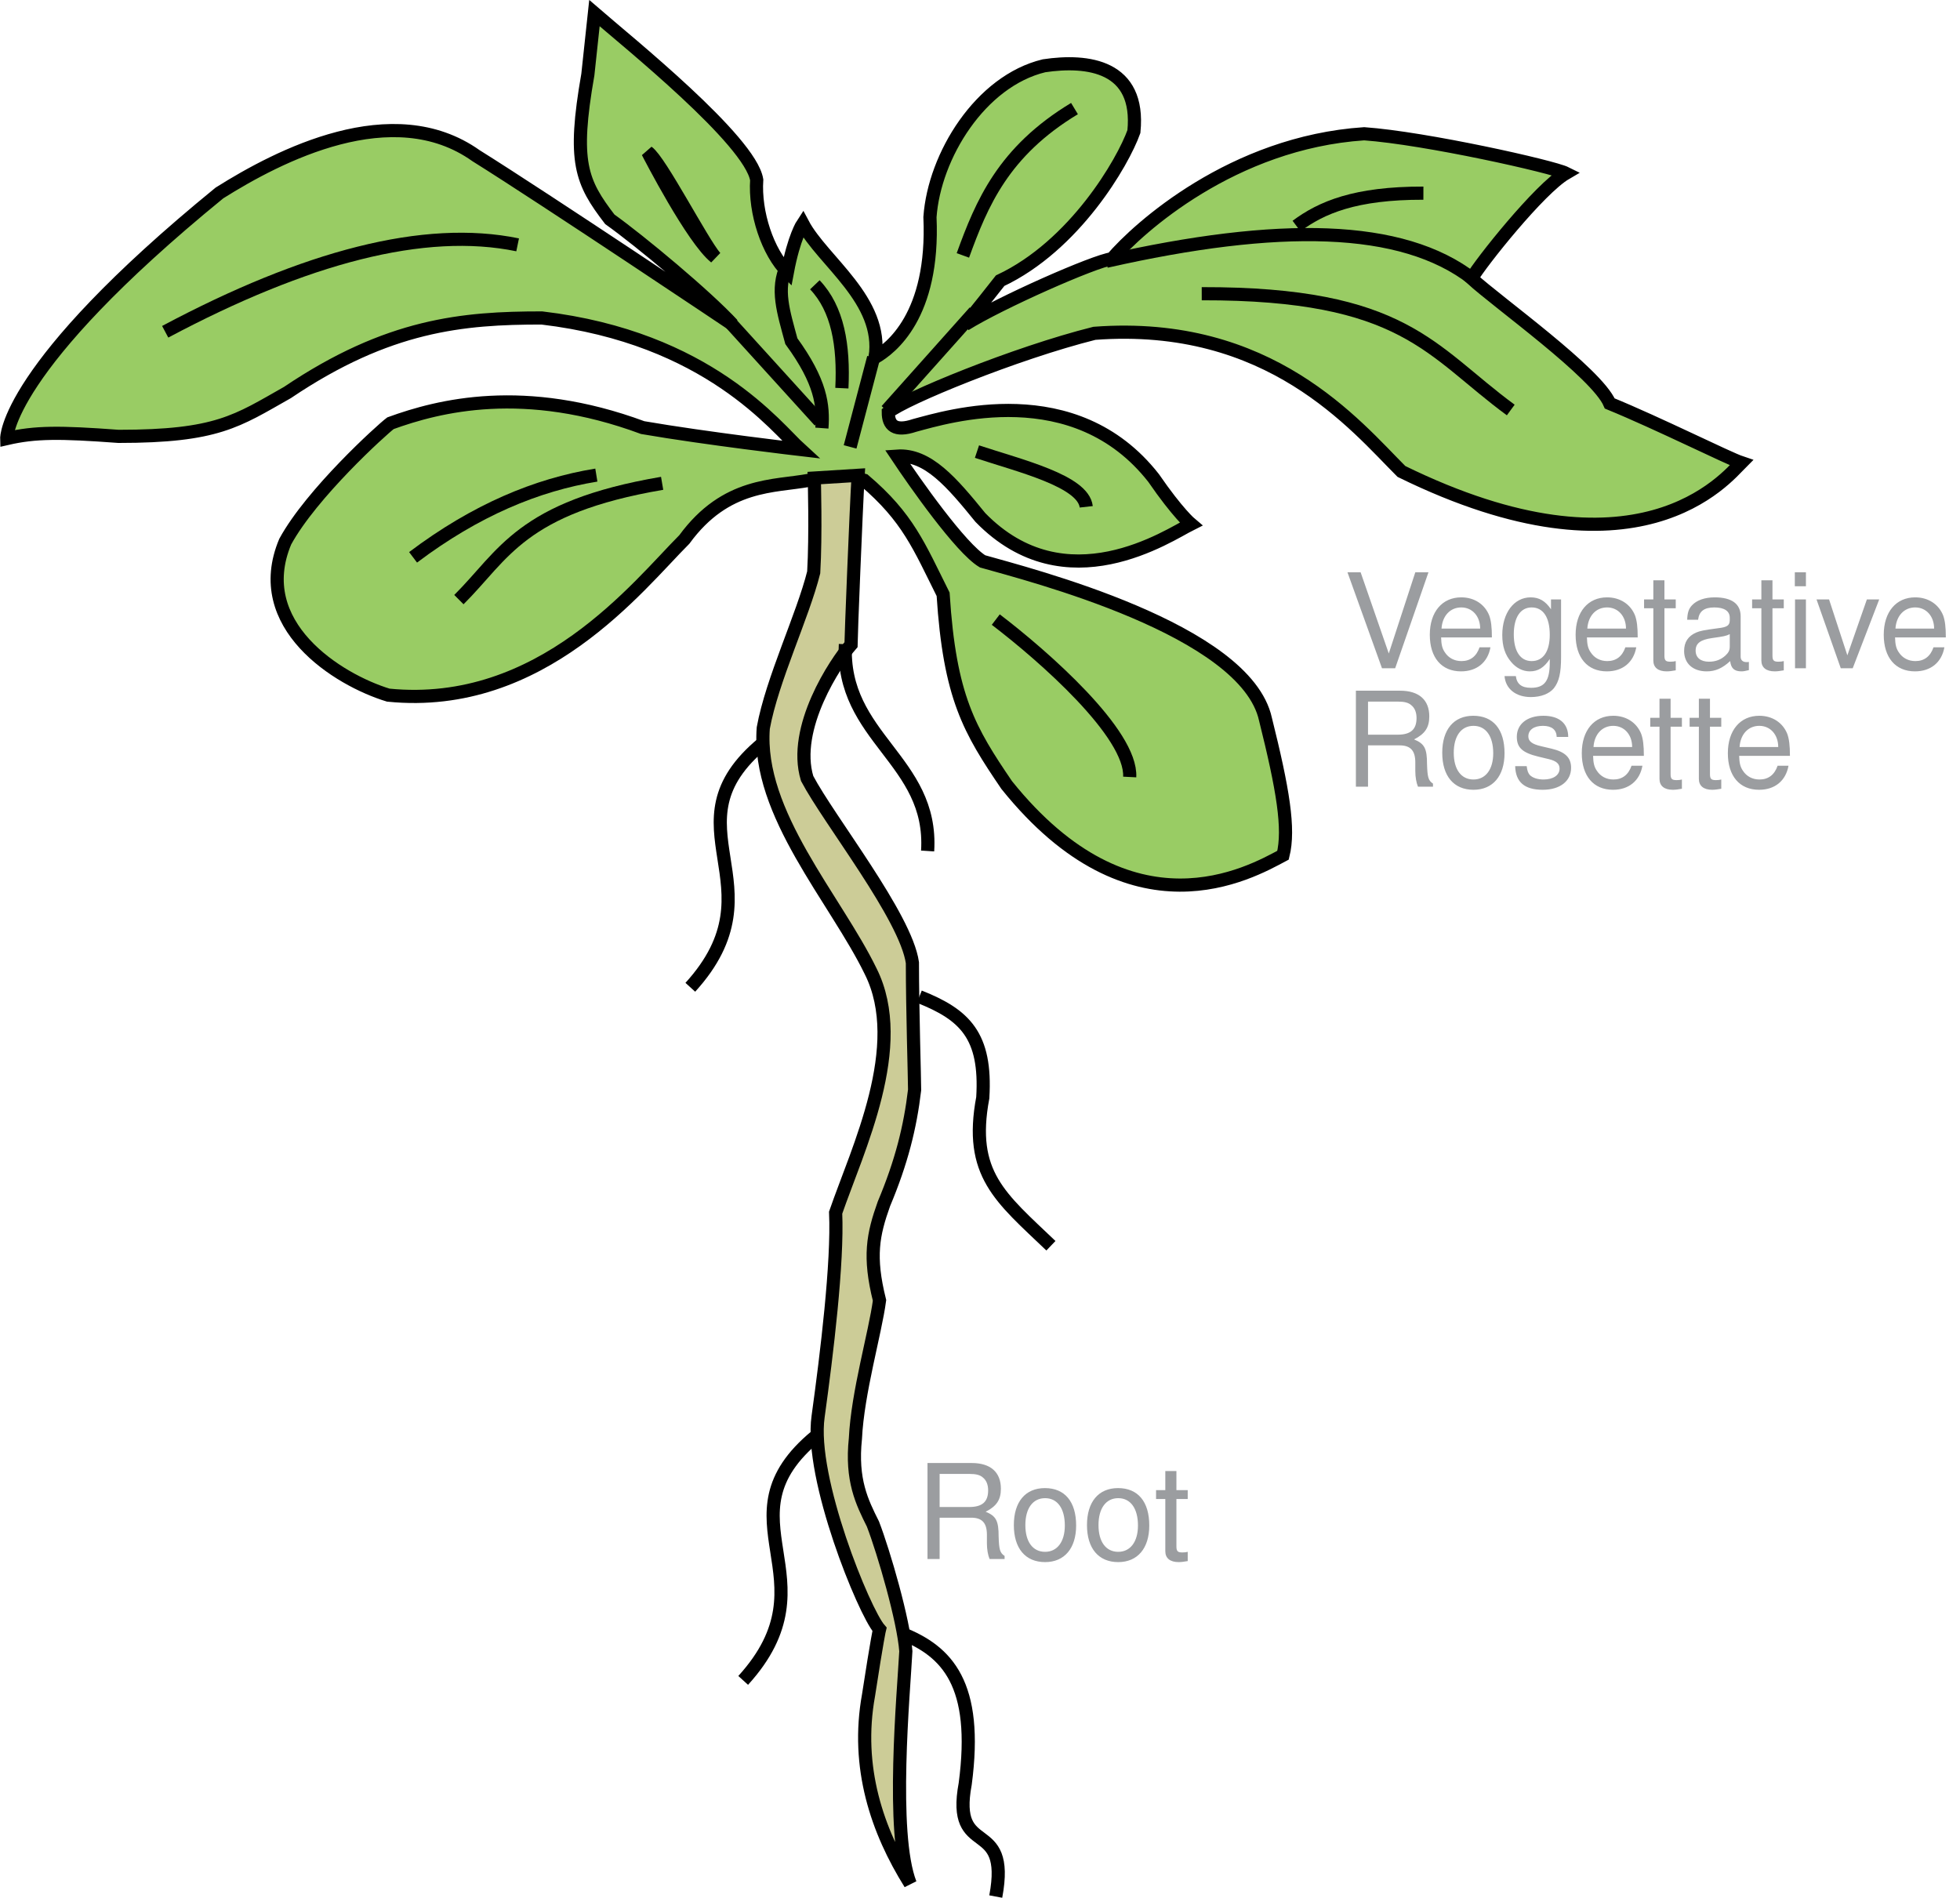
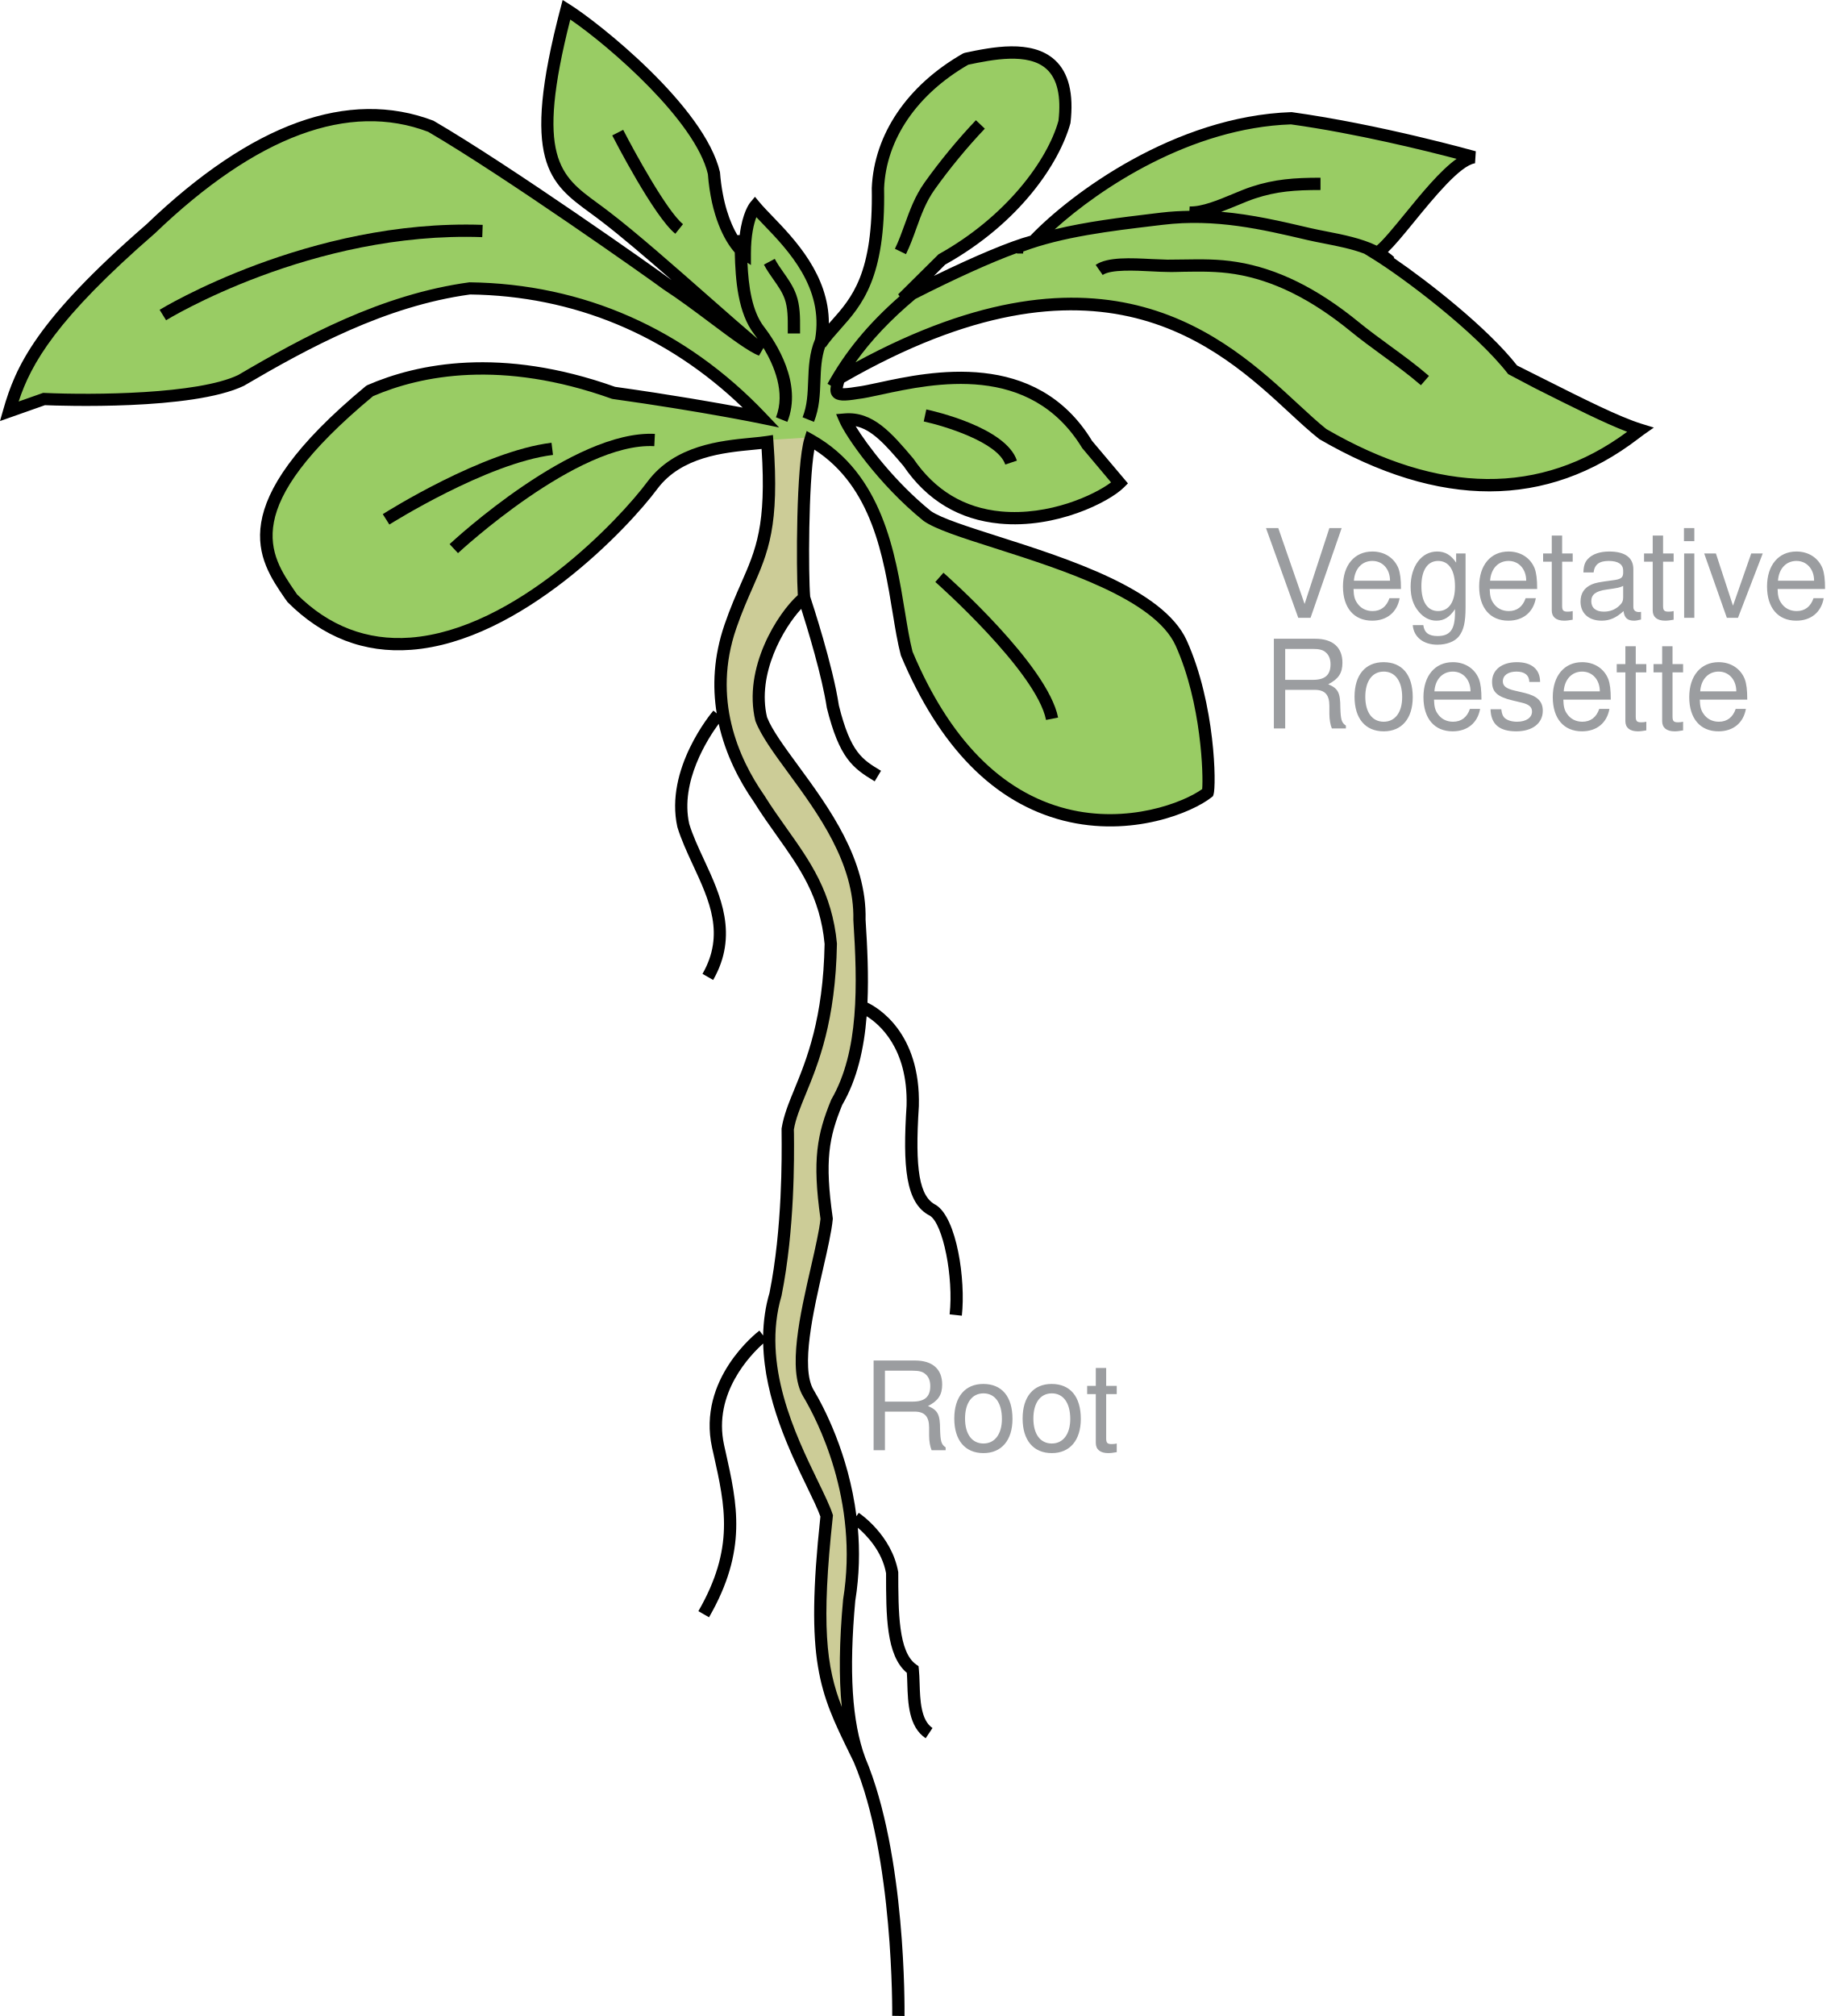
- <svg xmlns="http://www.w3.org/2000/svg" width="148.962" height="144.234" id="svg3467" version="1.1">
+ <svg xmlns="http://www.w3.org/2000/svg" width="149.532" height="163.955" id="svg3467" version="1.1">
  <defs id="defs3469" />
-   <g id="layer1" transform="translate(-188.3102,-336.8292)">
-     <g transform="translate(-35.34609,75.8292)" id="Vegetative Rosette" style="stroke:#000000;stroke-opacity:1">
-       <path style="fill:#99cc64;stroke:#000000;stroke-opacity:1" d="m 224.167,294.333 c 0,0 -0.167,-5.333 16.167,-18.667 4.5,-2.833 13.167,-7.333 19.5,-2.833 5.333,3.333 19.5,12.833 19.5,12.833 -2,-2.167 -7,-6.333 -9.333,-8 -2.167,-2.833 -2.833,-4.333 -1.667,-11 0.5,-4.667 0.5,-4.667 0.5,-4.667 2.5,2.167 11.833,9.667 12.333,12.667 -0.167,2.5 0.833,5.5 2.333,7 C 284,279 284.667,278 284.667,278 c 1.5,2.833 6.167,5.834 5.5,10.167 1.167,-0.667 4.5,-3.167 4.167,-10.667 0.333,-4.667 3.833,-10.333 8.667,-11.5 3.333,-0.5 7.333,0 6.833,5 -0.833,2.333 -4.5,8.667 -10.167,11.333 -1.833,2.333 -2.667,3.333 -2.667,3.333 2.667,-1.667 9.834,-4.833 11.167,-5 2,-2.333 9.167,-8.833 19.167,-9.5 4.667,0.333 14.333,2.5 15.333,3 -2,1.167 -6.5,6.833 -7.167,8 2,1.833 9.5,7.167 10.5,9.5 3.667,1.5 9,4.167 10,4.5 -1.167,1.167 -7.833,9.5 -25.833,0.667 -3.5,-3.5 -10,-11.5 -23.333,-10.5 -6,1.5 -14.5,5 -15.667,6 0,1 0.5,1.5 2,1 2.5,-0.667 12.167,-3.667 18.167,4 1.833,2.667 2.833,3.5 2.833,3.5 -1.667,0.833 -9.5,6.167 -16,-0.5 -2.167,-2.667 -4,-4.833 -6.333,-4.667 1.333,2 4.833,7 6.5,8 3.5,1 20,5.167 21.5,12 1.333,5.334 1.833,8.334 1.333,10.334 -2.5,1.333 -11.5,6.5 -21,-5.333 -2.833,-4.167 -4.333,-6.667 -4.833,-14.5 -1.833,-3.667 -2.667,-5.833 -6,-8.667 -1.667,-0.5 -4.167,0 -4.167,0 -2.667,0.5 -6.333,0.167 -9.5,4.5 -3.5,3.5 -10.833,12.999 -22.5,11.833 -3.833,-1.166 -10.5,-5.333 -7.833,-11.667 2,-3.667 7.333,-8.5 8,-9 3.667,-1.333 10.167,-3 19.167,0.333 4.833,0.833 12,1.667 12,1.667 -1.833,-1.667 -7,-8.5 -19.667,-10 -6,0 -11.667,0.5 -19.333,5.667 -3.833,2.167 -5.333,3.333 -12.833,3.333 -4.501,-0.333 -6.334,-0.333 -8.501,0.167 z" id="path465" />
+   <g id="layer1" transform="translate(-191.8353,-332.784)">
+     <g transform="translate(-31.2507,71.23695)" id="Vegetative Rosette-6">
+       <path style="fill:#99cc64" d="m 224.167,294.333 c 0,0 -0.167,-5.333 16.167,-18.667 4.5,-2.833 13.167,-7.333 19.5,-2.833 5.333,3.333 19.5,12.833 19.5,12.833 -2,-2.167 -7,-6.333 -9.333,-8 -2.167,-2.833 -2.833,-4.333 -1.667,-11 0.5,-4.667 0.5,-4.667 0.5,-4.667 2.5,2.167 11.833,9.667 12.333,12.667 -0.167,2.5 0.833,5.5 2.333,7 C 284,279 284.667,278 284.667,278 c 1.5,2.833 6.167,5.834 5.5,10.167 1.167,-0.667 4.5,-3.167 4.167,-10.667 0.333,-4.667 3.833,-10.333 8.667,-11.5 3.333,-0.5 7.333,0 6.833,5 -0.833,2.333 -4.5,8.667 -10.167,11.333 -1.833,2.333 -2.667,3.333 -2.667,3.333 2.667,-1.667 9.834,-4.833 11.167,-5 2,-2.333 9.167,-8.833 19.167,-9.5 4.667,0.333 14.333,2.5 15.333,3 -2,1.167 -6.5,6.833 -7.167,8 2,1.833 9.5,7.167 10.5,9.5 3.667,1.5 9,4.167 10,4.5 -1.167,1.167 -7.833,9.5 -25.833,0.667 -3.5,-3.5 -10,-11.5 -23.333,-10.5 -6,1.5 -14.5,5 -15.667,6 0,1 0.5,1.5 2,1 2.5,-0.667 12.167,-3.667 18.167,4 1.833,2.667 2.833,3.5 2.833,3.5 -1.667,0.833 -9.5,6.167 -16,-0.5 -2.167,-2.667 -4,-4.833 -6.333,-4.667 1.333,2 4.833,7 6.5,8 3.5,1 20,5.167 21.5,12 1.333,5.334 1.833,8.334 1.333,10.334 -2.5,1.333 -11.5,6.5 -21,-5.333 -2.833,-4.167 -4.333,-6.667 -4.833,-14.5 -1.833,-3.667 -2.667,-5.833 -6,-8.667 -1.667,-0.5 -4.167,0 -4.167,0 -2.667,0.5 -6.333,0.167 -9.5,4.5 -3.5,3.5 -10.833,12.999 -22.5,11.833 -3.833,-1.166 -10.5,-5.333 -7.833,-11.667 2,-3.667 7.333,-8.5 8,-9 3.667,-1.333 10.167,-3 19.167,0.333 4.833,0.833 12,1.667 12,1.667 -1.833,-1.667 -7,-8.5 -19.667,-10 -6,0 -11.667,0.5 -19.333,5.667 -3.833,2.167 -5.333,3.333 -12.833,3.333 -4.501,-0.333 -6.334,-0.333 -8.501,0.167 z" id="path465-9" />
    </g>
-     <g transform="translate(-35.34609,75.8292)" id="Root" style="stroke:#000000;stroke-opacity:1">
-       <path style="fill:#cccc97;stroke:#000000;stroke-opacity:1" d="m 285.542,297.333 3.333,-0.208 c -0.167,2.833 -0.542,12.375 -0.542,12.875 -1.167,1.334 -4.5,6.334 -3.333,10.167 1.667,3.167 7.5,10.5 8,14 0,3.5 0.167,8.834 0.167,9.667 -0.333,2.833 -1,5.499 -2.333,8.666 -0.833,2.334 -1.167,4.001 -0.333,7.334 -0.333,2.5 -1.666,6.999 -1.833,10.499 -0.333,3.167 0.5,4.833 1.333,6.5 0.833,2.167 2.333,7.334 2.5,9.667 -0.167,3.166 -1.167,13.832 0.333,17.666 -2.5,-4 -4.167,-8.833 -3.167,-14.333 0.667,-4.333 0.833,-5 0.833,-5 -1.167,-1.333 -5.333,-11.501 -4.667,-16.167 0.667,-4.833 1.5,-11.667 1.333,-15.5 1.667,-4.833 5.5,-12.666 2.667,-18.333 -2.667,-5.5 -8.667,-12 -8.167,-18.5 0.667,-3.667 3,-8.5 3.833,-11.833 0.168,-2.833 0.043,-7.167 0.043,-7.167 z" id="path468" />
+     <g transform="translate(-31.2507,71.23695)" id="Root-2">
+       <path style="fill:#cccc97" d="m 285.542,297.333 3.333,-0.208 c -0.167,2.833 -0.542,12.375 -0.542,12.875 -1.167,1.334 -4.5,6.334 -3.333,10.167 1.667,3.167 7.5,10.5 8,14 0,3.5 0.167,8.834 0.167,9.667 -0.333,2.833 -1,5.499 -2.333,8.666 -0.833,2.334 -1.167,4.001 -0.333,7.334 -0.333,2.5 -1.666,6.999 -1.833,10.499 -0.333,3.167 0.5,4.833 1.333,6.5 0.833,2.167 2.333,7.334 2.5,9.667 -0.167,3.166 -1.167,13.832 0.333,17.666 -2.5,-4 -4.167,-8.833 -3.167,-14.333 0.667,-4.333 0.833,-5 0.833,-5 -1.167,-1.333 -5.333,-11.501 -4.667,-16.167 0.667,-4.833 1.5,-11.667 1.333,-15.5 1.667,-4.833 5.5,-12.666 2.667,-18.333 -2.667,-5.5 -8.667,-12 -8.167,-18.5 0.667,-3.667 3,-8.5 3.833,-11.833 0.168,-2.833 0.043,-7.167 0.043,-7.167 z" id="path468-4" />
    </g>
-     <path id="path697" d="m 237.542,348.39 c 0.138,0.27 3.402,6.612 5.132,7.996 -1.003,-1.155 -4.193,-7.343 -5.132,-7.996 z" style="fill:none;stroke:#000000;stroke-opacity:1" />
-     <text style="font-size:10px;fill:#9b9da0;font-family:Helvetica" id="text770" font-size="10" x="257.863" y="455.321">Root</text>
-     <text id="text772" x="290.423" y="387.622">
-       <tspan style="font-size:10px;fill:#9b9da0;font-family:Helvetica" id="tspan774" font-size="10" y="387.622" x="290.423">Vegetative</tspan>
-       <tspan style="font-size:10px;fill:#9b9da0;font-family:Helvetica" id="tspan776" font-size="10" y="396.622" x="290.423">Rosette</tspan>
+     <path id="path685" d="m 325.396,367.258 c -1.805,-0.555 -4.649,-1.985 -8.253,-3.796 l -1.902,-0.955 c -2.396,-3.052 -7.183,-6.802 -10.035,-8.749 l 0.05,-0.054 c -0.163,-0.152 -0.339,-0.291 -0.522,-0.42 0.534,-0.513 1.211,-1.325 2.133,-2.455 1.583,-1.938 3.75,-4.593 4.954,-4.765 l 0.064,-0.976 c -0.077,-0.022 -7.782,-2.188 -14.985,-3.186 -9.532,0.323 -17.999,6.654 -21.247,10.052 -1.632,0.436 -4.497,1.633 -7.852,3.27 l 0.919,-0.919 c 6.115,-3.417 9.305,-8.292 10.192,-11.511 0.283,-2.376 -0.144,-4.102 -1.266,-5.128 -1.893,-1.731 -5.167,-1.043 -7.334,-0.586 l -0.145,0.055 c -4.525,2.585 -7.229,6.563 -7.419,10.943 0.129,6.961 -1.616,8.919 -3.304,10.813 -0.062,0.069 -0.123,0.138 -0.185,0.208 0.016,-3.953 -2.813,-6.887 -4.592,-8.733 -0.403,-0.418 -0.763,-0.791 -1.035,-1.117 l -0.384,-0.461 -0.384,0.461 c -0.078,0.094 -0.641,0.842 -0.859,2.654 l -0.19,0.002 c -0.577,-0.976 -1.217,-2.621 -1.413,-5.117 -1.248,-5.347 -9.888,-12.186 -12.222,-13.644 l -0.576,-0.36 -0.172,0.657 c -3.279,12.491 -0.894,14.239 2.407,16.657 0.305,0.223 0.618,0.453 0.939,0.701 1.525,1.162 3.592,2.93 5.679,4.751 -0.025,-0.017 -0.05,-0.033 -0.076,-0.049 -1.107,-0.831 -13.04,-9.264 -19.288,-12.901 -6.914,-2.633 -14.773,0.206 -23.339,8.423 -9.022,7.83 -10.66,11.598 -11.653,15.073 l -0.266,0.931 3.655,-1.29 c 1.223,0.049 11.971,0.434 16.178,-1.573 5.287,-3.099 11.511,-6.485 18.407,-7.431 8.403,0.109 16.037,3.283 22.174,9.199 -1.99,-0.374 -5.701,-1.033 -10.381,-1.688 -9.302,-3.309 -16.092,-1.901 -20.152,-0.137 l -0.12,0.073 c -11.758,9.743 -8.761,14.104 -6.573,17.289 l 0.205,0.284 c 2.856,2.857 6.232,4.168 10.044,3.879 8.929,-0.66 17.683,-9.913 20.043,-13.1 1.951,-2.601 5.417,-2.937 7.71,-3.159 0.27,-0.026 0.524,-0.051 0.761,-0.077 0.406,6.211 -0.466,8.193 -1.661,10.91 -0.415,0.943 -0.885,2.013 -1.35,3.365 -0.898,2.613 -0.995,5.049 -0.639,7.232 l -0.269,-0.229 c -0.164,0.19 -3.983,4.743 -2.932,9.47 0.317,1.041 0.803,2.088 1.272,3.101 1.342,2.893 2.61,5.624 0.772,8.841 l 0.868,0.496 c 2.095,-3.665 0.592,-6.902 -0.733,-9.758 -0.477,-1.026 -0.927,-1.996 -1.213,-2.934 -0.764,-3.437 1.521,-6.953 2.397,-8.143 0.562,2.535 1.708,4.697 2.857,6.35 0.616,0.987 1.25,1.881 1.863,2.742 1.895,2.668 3.53,4.973 3.894,8.816 -0.113,6.092 -1.47,9.402 -2.461,11.82 -0.465,1.135 -0.866,2.112 -1.039,3.188 l 0.002,0.403 c 0.017,1.904 0.066,7.701 -0.982,12.955 -0.341,1.154 -0.497,2.319 -0.52,3.476 l -0.303,-0.399 c -0.208,0.157 -5.073,3.924 -3.853,9.508 l 0.118,0.525 c 0.959,4.284 1.716,7.667 -1.229,12.783 l 0.866,0.498 c 3.14,-5.452 2.305,-9.182 1.339,-13.499 l -0.117,-0.522 c -0.92,-4.207 2.196,-7.365 3.184,-8.242 0.104,4.512 2.177,8.801 3.549,11.629 0.472,0.975 0.883,1.822 1.104,2.443 -1.267,11.811 -0.051,14.302 2.365,19.252 l 0.351,0.72 c 3.253,7.645 3.128,20.503 3.126,20.632 l 1,0.014 c 0.007,-0.534 0.13,-13.148 -3.197,-21.014 -1.076,-2.922 -1.332,-6.983 -0.809,-12.747 0.341,-2.099 0.372,-4.099 0.207,-5.951 0.704,0.603 1.976,1.903 2.299,3.705 0,3.437 0,6.689 1.689,8.097 0.021,0.271 0.03,0.572 0.04,0.892 0.05,1.563 0.111,3.508 1.493,4.429 l 0.555,-0.832 c -0.953,-0.636 -1.006,-2.295 -1.048,-3.629 -0.014,-0.432 -0.027,-0.833 -0.065,-1.177 l -0.025,-0.227 -0.186,-0.129 c -1.454,-1.019 -1.454,-4.274 -1.461,-7.511 -0.531,-3.01 -3.105,-4.756 -3.215,-4.829 l -0.185,0.276 c -0.646,-5.101 -2.688,-8.938 -3.494,-10.281 -1.063,-1.809 -0.006,-6.42 0.765,-9.785 0.375,-1.633 0.698,-3.042 0.801,-4.078 l 0.006,-0.061 -0.008,-0.061 c -0.666,-4.663 -0.31,-6.543 0.77,-9.178 1.218,-2.09 1.777,-4.573 1.988,-7.217 1,0.619 3.372,2.58 3.248,7.267 -0.317,4.914 -0.101,7.958 1.9,8.956 1.068,0.667 1.936,5.016 1.602,8.021 l 0.994,0.11 c 0.322,-2.896 -0.404,-7.94 -2.107,-9.003 -1.348,-0.674 -1.725,-2.848 -1.39,-8.04 0.16,-6.056 -3.438,-8.065 -4.18,-8.416 0.099,-2.209 -0.008,-4.503 -0.154,-6.752 0.116,-4.894 -2.986,-9.123 -5.479,-12.522 -1.15,-1.568 -2.144,-2.924 -2.535,-3.938 -0.843,-3.511 1.337,-7.257 2.78,-8.813 0.511,1.606 1.694,5.478 2.082,8.051 1.02,4.08 2.09,4.893 3.894,5.975 l 0.515,-0.857 c -1.54,-0.924 -2.47,-1.48 -3.429,-5.312 -0.482,-3.211 -2.141,-8.274 -2.334,-8.856 -0.151,-1.788 -0.147,-9.164 0.339,-11.953 4.694,3.022 5.623,8.709 6.375,13.314 0.202,1.234 0.392,2.4 0.664,3.43 3.136,7.476 7.587,11.993 13.229,13.432 5.54,1.408 10.507,-0.672 12.044,-1.9 l 0.115,-0.093 0.046,-0.14 c 0.232,-0.693 0.157,-7.344 -2.187,-12.533 -1.907,-4.172 -9.644,-6.639 -15.292,-8.441 -2.521,-0.804 -4.7,-1.499 -5.515,-2.073 -2.901,-2.349 -5.178,-5.358 -6.119,-6.9 1.313,0.271 2.398,1.476 3.891,3.236 1.907,2.801 4.542,4.378 7.834,4.688 4.562,0.432 8.896,-1.744 10.099,-2.948 l 0.325,-0.325 -2.917,-3.456 c -4.562,-7.505 -13.195,-5.643 -17.342,-4.748 -0.737,0.159 -1.373,0.296 -1.833,0.348 -0.65,0.108 -0.962,0.125 -1.11,0.115 0.022,-0.119 0.071,-0.294 0.117,-0.456 20.702,-11.91 30.424,-2.912 36.238,2.471 0.84,0.778 1.635,1.513 2.419,2.129 9.779,5.678 18.511,5.663 25.953,-0.042 0.17,-0.131 0.31,-0.238 0.418,-0.314 l 0.838,-0.586 -0.972,-0.299 z m -15.075,-21.556 c -1.337,0.952 -2.852,2.807 -4.229,4.495 -0.791,0.97 -1.74,2.129 -2.266,2.566 -1.242,-0.597 -2.717,-0.892 -4.07,-1.156 -0.477,-0.093 -0.934,-0.182 -1.352,-0.28 -2.326,-0.545 -4.701,-1.102 -7.231,-1.319 0.447,-0.166 0.892,-0.343 1.316,-0.52 0.524,-0.219 1.023,-0.427 1.462,-0.57 1.75,-0.572 3.209,-0.681 5.284,-0.681 0.005,0 0.01,0 0.015,0 v -1 c -0.004,0 -0.009,0 -0.014,0 -2.128,0 -3.729,0.12 -5.597,0.731 -0.46,0.15 -0.983,0.368 -1.535,0.597 -1.188,0.495 -2.532,1.049 -3.496,1.006 l -0.019,0.358 c -0.745,0.013 -1.499,0.05 -2.275,0.144 l -0.695,0.083 c -2.573,0.308 -5.38,0.65 -7.991,1.281 3.756,-3.394 11.121,-8.257 19.219,-8.538 5.326,0.742 10.99,2.151 13.474,2.803 z m -68.933,4.306 c -0.326,-0.252 -0.646,-0.486 -0.957,-0.714 -3.034,-2.223 -5.058,-3.707 -2.206,-14.922 3.247,2.221 10.182,8.264 11.192,12.57 0.263,3.418 1.354,5.44 2.187,6.377 0.051,2.253 0.263,4.929 1.576,6.638 0.077,0.101 0.174,0.232 0.282,0.385 -1.043,-0.883 -2.396,-2.071 -3.835,-3.338 -2.846,-2.505 -6.071,-5.345 -8.239,-6.996 z m 20.25,15.226 c 0.484,-0.054 1.112,-0.189 1.907,-0.361 4.223,-0.912 12.085,-2.606 16.322,4.353 l 2.347,2.788 c -1.363,1.03 -5.037,2.729 -8.95,2.363 -2.981,-0.28 -5.37,-1.712 -7.133,-4.296 -1.757,-2.076 -3.282,-3.866 -5.59,-3.675 l -0.691,0.058 0.273,0.637 c 0.484,1.131 3.133,5.047 6.838,8.045 0.967,0.683 3.106,1.365 5.814,2.229 5.47,1.745 12.962,4.135 14.685,7.902 2.125,4.704 2.265,10.636 2.166,11.681 -1.52,1.098 -6.071,2.864 -11.028,1.603 -5.322,-1.354 -9.545,-5.679 -12.532,-12.779 -0.237,-0.917 -0.424,-2.062 -0.622,-3.272 -0.773,-4.735 -1.833,-11.22 -7.45,-14.373 l -0.541,-0.303 -0.182,0.592 c -0.677,2.199 -0.673,10.572 -0.539,12.761 -1.593,1.422 -4.499,5.878 -3.45,10.23 0.458,1.201 1.489,2.606 2.682,4.234 2.403,3.277 5.394,7.355 5.286,11.952 0.339,5.248 0.481,10.694 -1.797,14.61 -1.155,2.807 -1.557,4.879 -0.875,9.699 -0.104,0.973 -0.43,2.393 -0.774,3.896 -0.899,3.921 -1.918,8.364 -0.65,10.52 1.099,1.831 4.581,8.433 3.264,16.531 -0.315,3.468 -0.354,6.342 -0.107,8.743 -1.284,-3.28 -1.677,-6.719 -0.73,-15.479 l 0.012,-0.107 -0.035,-0.104 c -0.23,-0.69 -0.674,-1.604 -1.187,-2.663 -1.835,-3.785 -4.609,-9.503 -2.963,-15.08 1.08,-5.397 1.029,-11.272 1.012,-13.203 l -0.009,-0.313 c 0.147,-0.883 0.511,-1.769 0.971,-2.892 1.021,-2.49 2.42,-5.902 2.534,-12.237 -0.391,-4.168 -2.181,-6.688 -4.077,-9.356 -0.604,-0.853 -1.23,-1.732 -1.844,-2.715 -2.116,-3.042 -4.228,-7.861 -2.271,-13.553 0.451,-1.313 0.913,-2.361 1.32,-3.286 1.286,-2.924 2.215,-5.037 1.706,-11.914 l -0.04,-0.54 -0.535,0.083 c -0.353,0.054 -0.774,0.095 -1.243,0.14 -2.468,0.239 -6.199,0.6 -8.416,3.556 -2.292,3.094 -10.759,12.066 -19.315,12.701 -3.506,0.26 -6.622,-0.948 -9.204,-3.518 l -0.147,-0.214 c -2.076,-3.021 -4.659,-6.78 6.332,-15.906 3.909,-1.684 10.43,-2.998 19.401,0.207 l 0.099,0.024 c 7.066,0.986 11.919,1.984 11.968,1.995 l 1.563,0.323 -1.1,-1.157 c -6.509,-6.852 -14.816,-10.536 -24.096,-10.651 -7.153,0.976 -13.481,4.416 -18.814,7.544 -3.287,1.565 -11.748,1.633 -15.763,1.452 l -0.097,-0.004 -1.991,0.703 c 1.02,-3.094 3.067,-6.717 11.079,-13.671 8.282,-7.944 15.788,-10.71 22.235,-8.263 6.141,3.583 18.016,11.975 19.147,12.822 1.21,0.783 2.521,1.765 3.79,2.715 1.689,1.265 3.148,2.357 3.972,2.667 l 0.365,-0.631 c 0.843,1.396 1.818,3.636 1.014,5.644 l 0.929,0.372 c 1.249,-3.12 -0.917,-6.454 -1.907,-7.742 -0.979,-1.275 -1.253,-3.307 -1.34,-5.199 l 0.283,0.188 v -0.934 c 0,-1.487 0.24,-2.43 0.443,-2.96 0.181,0.194 0.379,0.4 0.589,0.617 1.972,2.045 4.918,5.117 4.189,9.293 -0.474,1.134 -0.524,2.28 -0.566,3.395 -0.039,1.042 -0.076,2.026 -0.454,2.97 l 0.929,0.371 c 0.442,-1.104 0.484,-2.222 0.524,-3.303 0.036,-0.968 0.072,-1.895 0.383,-2.783 l 0.041,0.017 c 0.357,-0.52 0.765,-0.978 1.197,-1.462 1.731,-1.942 3.693,-4.144 3.557,-11.466 0.173,-3.978 2.668,-7.637 6.848,-10.049 1.966,-0.413 4.882,-1.005 6.376,0.362 0.871,0.796 1.189,2.234 0.961,4.197 -0.89,3.203 -4.253,7.804 -9.761,10.864 l -3.278,3.25 0.117,0.16 c -2.572,2.256 -4.421,4.501 -5.868,7.118 l 0.276,0.153 c -0.066,0.35 -0.059,0.652 0.163,0.901 0.345,0.387 0.972,0.363 2.053,0.183 z m 38.089,2.444 c -0.694,-0.552 -1.438,-1.241 -2.302,-2.039 -5.883,-5.445 -15.633,-14.457 -36.002,-3.388 1.28,-1.801 2.858,-3.463 4.867,-5.15 3.25,-1.656 6.238,-3.004 8.26,-3.735 l 0.007,0.037 0.19,-0.001 c 0.105,-10e-4 0.211,-0.002 0.316,0.001 l 0.006,-0.162 c 3.197,-1.2 7.159,-1.673 10.668,-2.092 l 0.695,-0.083 c 4.279,-0.519 8.073,0.375 11.741,1.236 0.431,0.101 0.9,0.192 1.39,0.288 1.075,0.209 2.233,0.439 3.246,0.823 l 0.677,0.417 c 2.438,1.5 8.368,5.932 11.033,9.38 l 2.175,1.146 c 3.104,1.56 5.651,2.841 7.503,3.545 -7.022,5.201 -15.272,5.112 -24.47,-0.223 z" />
+     <path id="path687" d="m 276.926,391.335 0.98,-0.195 c -0.856,-4.282 -8.981,-11.473 -9.327,-11.777 l -0.661,0.751 c 0.083,0.07 8.217,7.269 9.008,11.221 z" />
+     <path id="path689" d="m 273.608,370.562 0.948,-0.316 c -0.897,-2.692 -6.709,-4.021 -7.369,-4.164 l -0.211,0.978 c 1.639,0.354 6.023,1.675 6.632,3.502 z" />
+     <path id="path691" d="m 236.697,368.79 c -5.596,0.689 -13.396,5.6 -13.725,5.808 l 0.535,0.845 c 0.079,-0.05 7.94,-4.999 13.312,-5.661 l -0.122,-0.992 z" />
+     <path id="path693" d="m 229.09,377.769 c 0.097,-0.09 9.74,-9.033 15.967,-8.7 l 0.051,-0.999 c -6.625,-0.332 -16.292,8.587 -16.7,8.967 l 0.682,0.732 z" />
+     <path id="path695" d="m 204.819,357.979 0.526,0.85 c 0.117,-0.072 11.86,-7.253 25.719,-6.759 l 0.035,-0.999 c -14.14,-0.491 -26.16,6.834 -26.28,6.908 z" />
+     <path id="path697-4" d="m 242.527,343.342 -0.89,0.456 c 0.138,0.27 3.402,6.612 5.132,7.996 l 0.625,-0.781 c -1.297,-1.038 -3.953,-5.889 -4.867,-7.671 z" />
+     <path id="path699" d="m 255.58,354.959 c -0.25,-0.355 -0.509,-0.723 -0.723,-1.124 l -0.882,0.471 c 0.243,0.455 0.52,0.849 0.788,1.229 0.358,0.509 0.696,0.989 0.897,1.547 0.266,0.735 0.261,1.608 0.257,2.453 l -0.001,0.37 1,-0.001 0.001,-0.364 c 0.005,-0.932 0.009,-1.895 -0.316,-2.797 -0.248,-0.686 -0.641,-1.244 -1.021,-1.784 z" />
+     <path id="path701" d="m 266.369,351.374 c 0.404,-1.119 0.786,-2.177 1.493,-3.172 1.204,-1.694 2.654,-3.454 4.083,-4.954 l -0.725,-0.688 c -1.46,1.534 -2.942,3.333 -4.174,5.063 -0.786,1.106 -1.209,2.278 -1.618,3.412 -0.249,0.689 -0.484,1.341 -0.796,1.983 l 0.899,0.438 c 0.337,-0.691 0.592,-1.398 0.838,-2.082 z" />
+     <path id="path703" d="m 302.354,358.973 c -3.367,-2.751 -6.607,-4.349 -9.905,-4.884 -1.527,-0.247 -2.897,-0.224 -4.354,-0.202 -0.427,0.007 -0.859,0.014 -1.306,0.014 -0.34,-0.022 -0.765,-0.022 -1.23,-0.047 -1.709,-0.09 -3.643,-0.191 -4.597,0.472 l 0.571,0.821 c 0.671,-0.467 2.66,-0.362 3.973,-0.294 0.481,0.025 0.921,0.048 1.273,0.048 0.443,0.018 0.896,-0.008 1.332,-0.014 1.409,-0.022 2.736,-0.043 4.177,0.189 3.12,0.506 6.205,2.034 9.432,4.671 0.842,0.687 1.729,1.334 2.585,1.959 1.046,0.763 2.127,1.551 3.114,2.407 l 0.655,-0.755 c -1.02,-0.884 -2.118,-1.686 -3.182,-2.46 -0.843,-0.617 -1.718,-1.255 -2.538,-1.925 z" />
+     <text style="font-size:10px;fill:#9b9da0;font-family:Helvetica" id="text770-4" font-size="10" x="261.959" y="450.729">Root</text>
+     <text id="text772-1" x="294.518" y="383.03">
+       <tspan style="font-size:10px;fill:#9b9da0;font-family:Helvetica" id="tspan774-9" font-size="10" y="383.03" x="294.518">Vegetative</tspan>
+       <tspan style="font-size:10px;fill:#9b9da0;font-family:Helvetica" id="tspan776-2" font-size="10" y="392.03" x="294.518">Roesette</tspan>
    </text>
-     <path style="fill:none;stroke:#000000;stroke-width:1px;stroke-linecap:butt;stroke-linejoin:miter;stroke-opacity:1" d="M 112.5,20.651 C 107.127,16.48 97.715,16.362 84.643,19.312" id="path4631" transform="translate(187.7399,337.3762)" />
-     <path style="fill:none;stroke:#000000;stroke-width:1px;stroke-linecap:butt;stroke-linejoin:miter;stroke-opacity:1" d="m 99.107,16.634 c 1.882,-1.404 4.454,-2.513 9.643,-2.5" id="path4633" transform="translate(187.7399,337.3762)" />
-     <path style="fill:none;stroke:#000000;stroke-width:1px;stroke-linecap:butt;stroke-linejoin:miter;stroke-opacity:1" d="m 65.179,33.419 1.786,-6.786" id="path4635" transform="translate(187.7399,337.3762)" />
-     <path style="fill:none;stroke:#000000;stroke-width:1px;stroke-linecap:butt;stroke-linejoin:miter;stroke-opacity:1" d="m 60.357,19.669 c -0.827,1.748 -0.242,3.491 0.357,5.714 2.253,3.093 2.449,4.883 2.321,6.607" id="path4637" transform="translate(187.7399,337.3762)" />
-     <path style="fill:none;stroke:#000000;stroke-width:1px;stroke-linecap:butt;stroke-linejoin:miter;stroke-opacity:1" d="m 64.821,48.419 c -0.351,7.119 6.682,8.789 6.25,15.714" id="path4639" transform="translate(187.7399,337.3762)" />
-     <path style="fill:none;stroke:#000000;stroke-width:1px;stroke-linecap:butt;stroke-linejoin:miter;stroke-opacity:1" d="m 58.571,55.919 c -7.626,6.292 1.514,10.817 -5.536,18.571" id="path4641" transform="translate(187.7399,337.3762)" />
-     <path style="fill:none;stroke:#000000;stroke-width:1px;stroke-linecap:butt;stroke-linejoin:miter;stroke-opacity:1" d="m 250.329,445.974 c -7.626,6.292 1.514,10.817 -5.536,18.571" id="path4641-4" />
-     <path style="fill:none;stroke:#000000;stroke-width:1px;stroke-linecap:butt;stroke-linejoin:miter;stroke-opacity:1" d="m 69.107,123.598 c 3.442,1.364 5.826,3.839 4.821,11.429 -1.086,5.803 3.478,2.398 2.321,8.571" id="path4674" transform="translate(187.7399,337.3762)" />
-     <path style="fill:none;stroke:#000000;stroke-width:1px;stroke-linecap:butt;stroke-linejoin:miter;stroke-opacity:1" d="m 258.181,412.581 c 3.442,1.364 5.112,2.946 4.821,7.679 -1.086,5.803 1.336,7.577 5.179,11.25" id="path4674-2" />
-     <path style="fill:none;stroke:#000000;stroke-width:1px;stroke-linecap:butt;stroke-linejoin:miter;stroke-opacity:1" d="m 67.946,30.651 6.696,-7.5" id="path4694" transform="translate(187.7399,337.3762)" />
-     <path style="fill:none;stroke:#000000;stroke-width:1px;stroke-linecap:butt;stroke-linejoin:miter;stroke-opacity:1" d="m 55.804,23.687 7.054,7.768" id="path4696" transform="translate(187.7399,337.3762)" />
-     <path style="fill:none;stroke:#000000;stroke-width:1px;stroke-linecap:butt;stroke-linejoin:miter;stroke-opacity:1" d="m 279.643,359.152 c 15.41,-0.029 17.364,4.343 23.486,8.839" id="path4698" />
-     <path style="fill:none;stroke:#000000;stroke-width:1px;stroke-linecap:butt;stroke-linejoin:miter;stroke-opacity:1" d="m 73.75,18.866 c 1.438,-3.965 3.075,-7.896 8.482,-11.161" id="path4700" transform="translate(187.7399,337.3762)" />
-     <path style="fill:none;stroke:#000000;stroke-width:1px;stroke-linecap:butt;stroke-linejoin:miter;stroke-opacity:1" d="m 227.651,355.438 c -7.094,-1.466 -16.12,0.931 -26.786,6.607" id="path4702" />
-     <path style="fill:none;stroke:#000000;stroke-width:1px;stroke-linecap:butt;stroke-linejoin:miter;stroke-opacity:1" d="m 62.5,21.098 c 1.741,1.827 2.212,4.606 2.054,7.857" id="path4704" transform="translate(187.7399,337.3762)" />
-     <path style="fill:none;stroke:#000000;stroke-width:1px;stroke-linecap:butt;stroke-linejoin:miter;stroke-opacity:1" d="m 233.633,372.938 c -4.531,0.736 -9.16,2.659 -13.929,6.25" id="path4706" />
-     <path style="fill:none;stroke:#000000;stroke-width:1px;stroke-linecap:butt;stroke-linejoin:miter;stroke-opacity:1" d="m 238.633,373.563 c -10.737,1.829 -12.028,5.44 -15.446,8.839" id="path4708" />
-     <path style="fill:none;stroke:#000000;stroke-width:1px;stroke-linecap:butt;stroke-linejoin:miter;stroke-opacity:1" d="m 263.99,383.92 c 3.643,2.777 10.347,8.667 10.179,11.964" id="path4710" />
-     <path style="fill:none;stroke:#000000;stroke-width:1px;stroke-linecap:butt;stroke-linejoin:miter;stroke-opacity:1" d="m 74.821,33.776 c 3.261,1.082 8.084,2.231 8.304,4.196" id="path4712" transform="translate(187.7399,337.3762)" />
  </g>
</svg>
